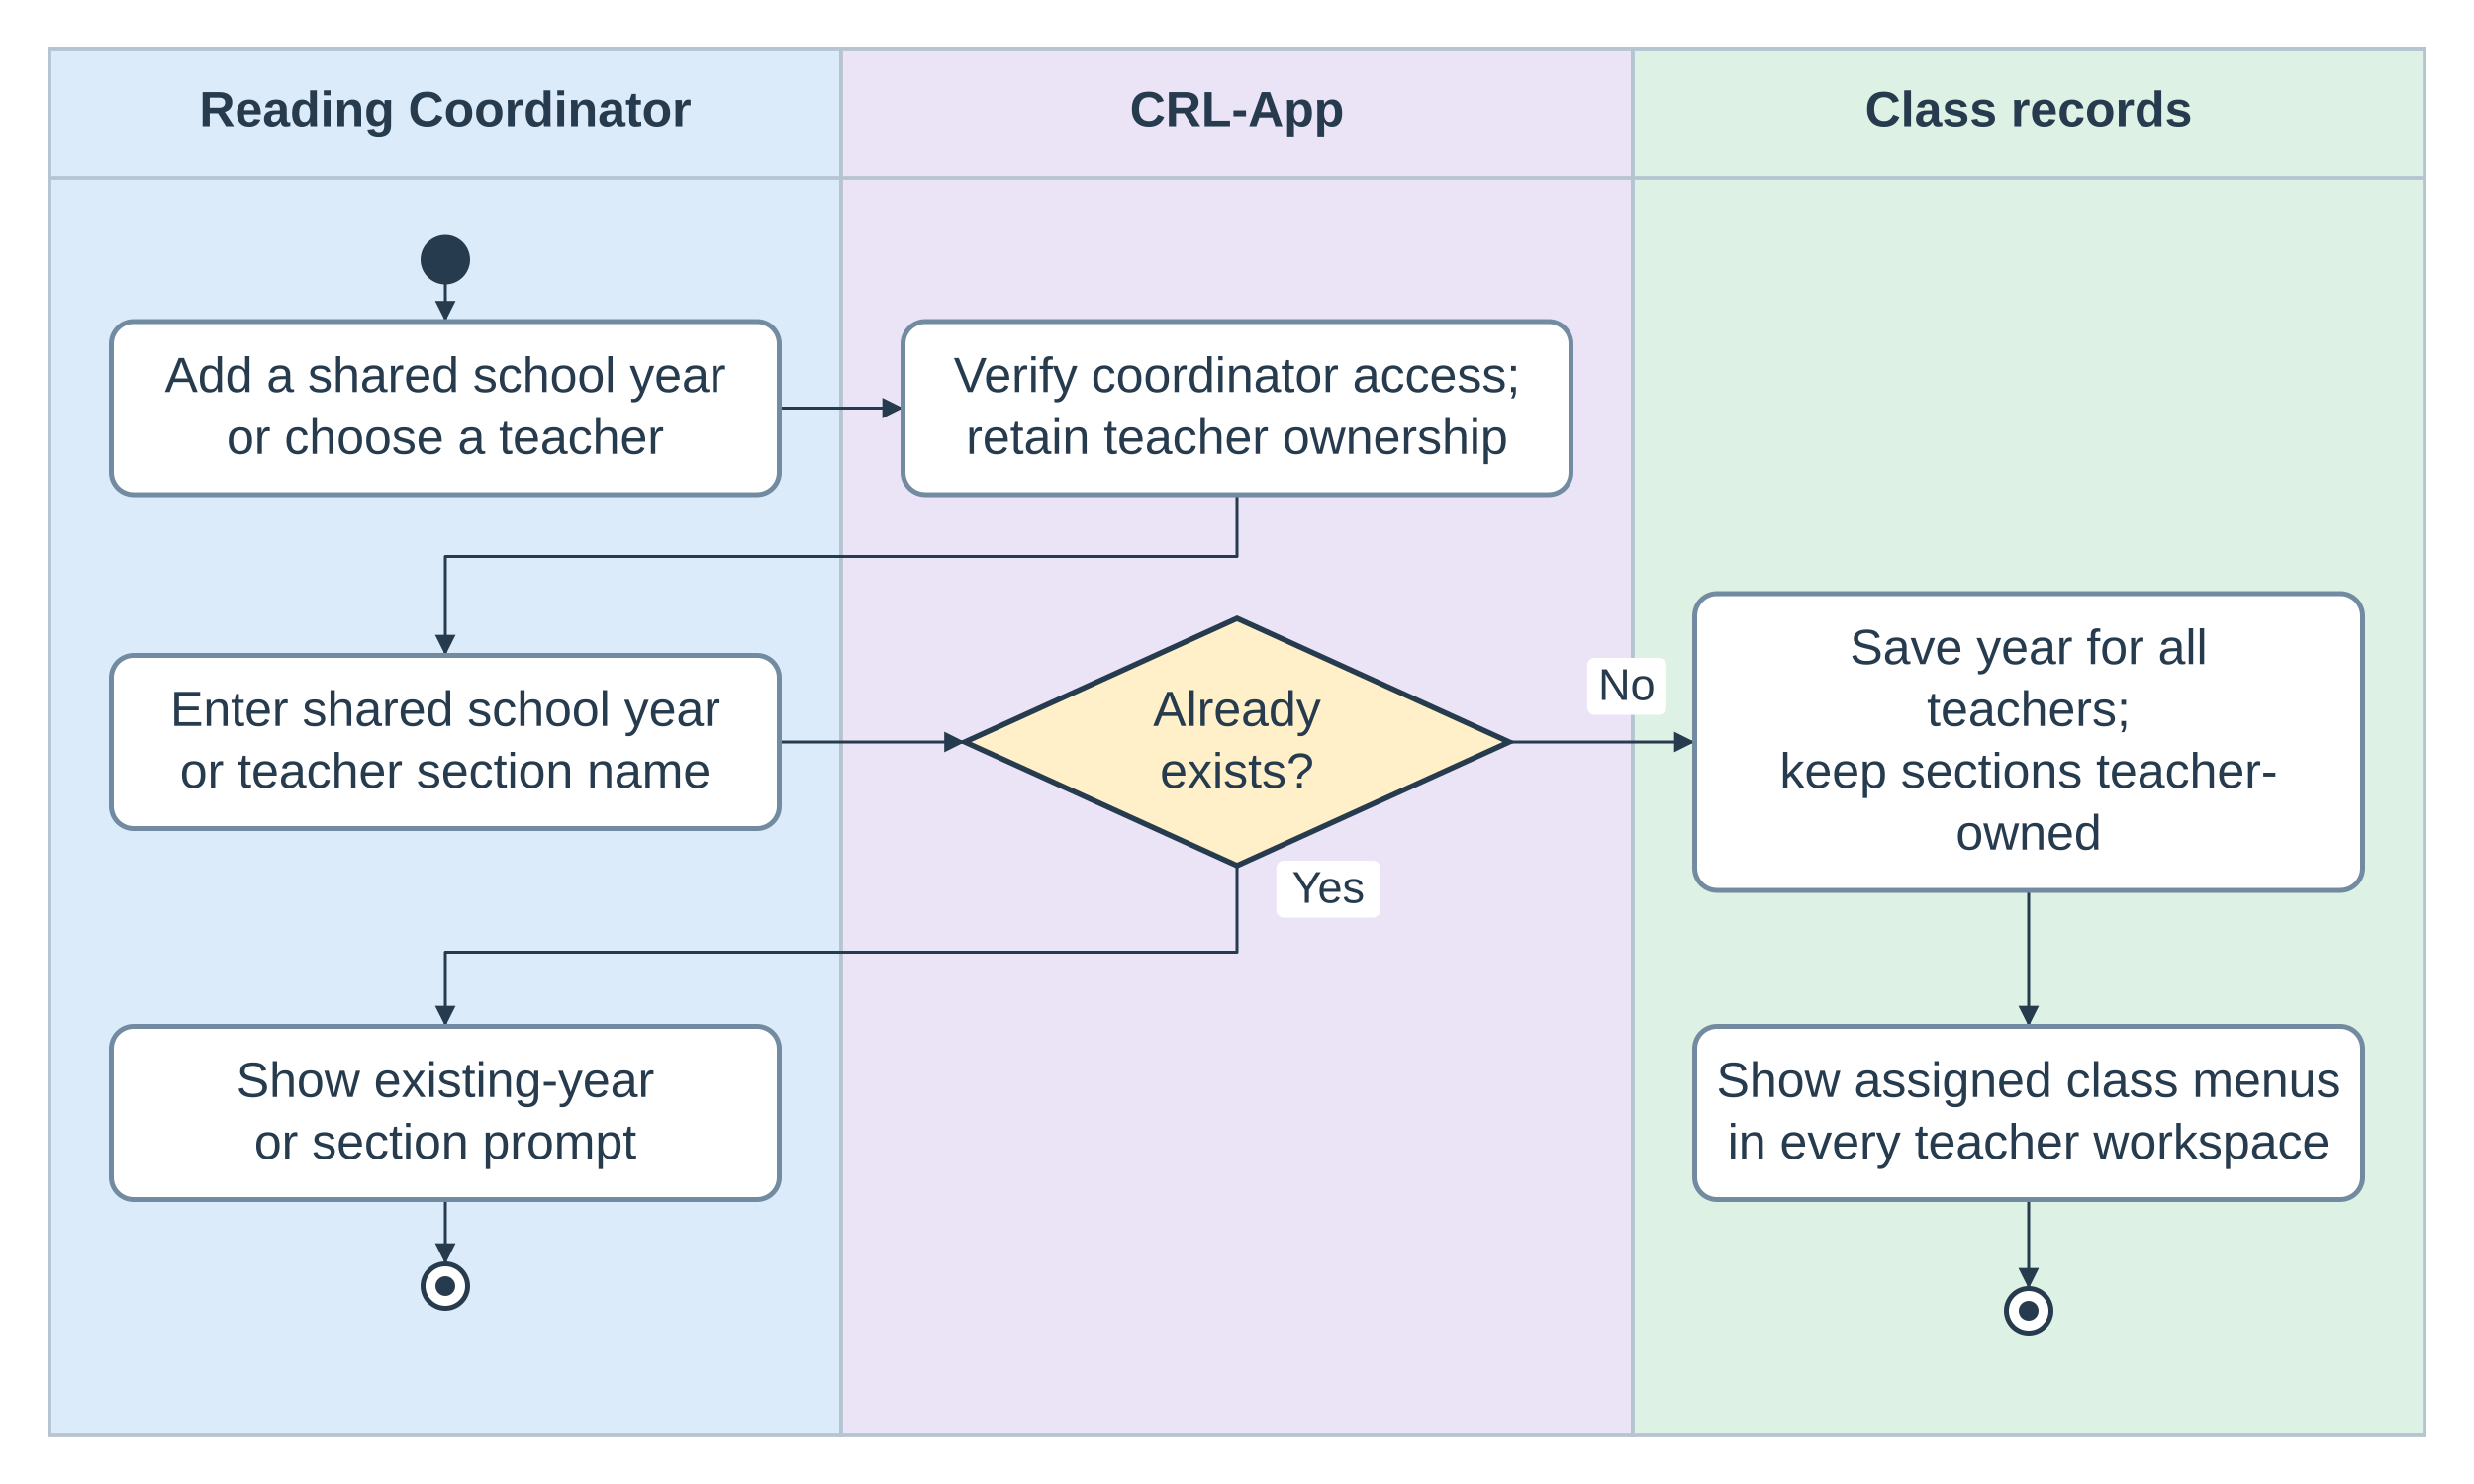
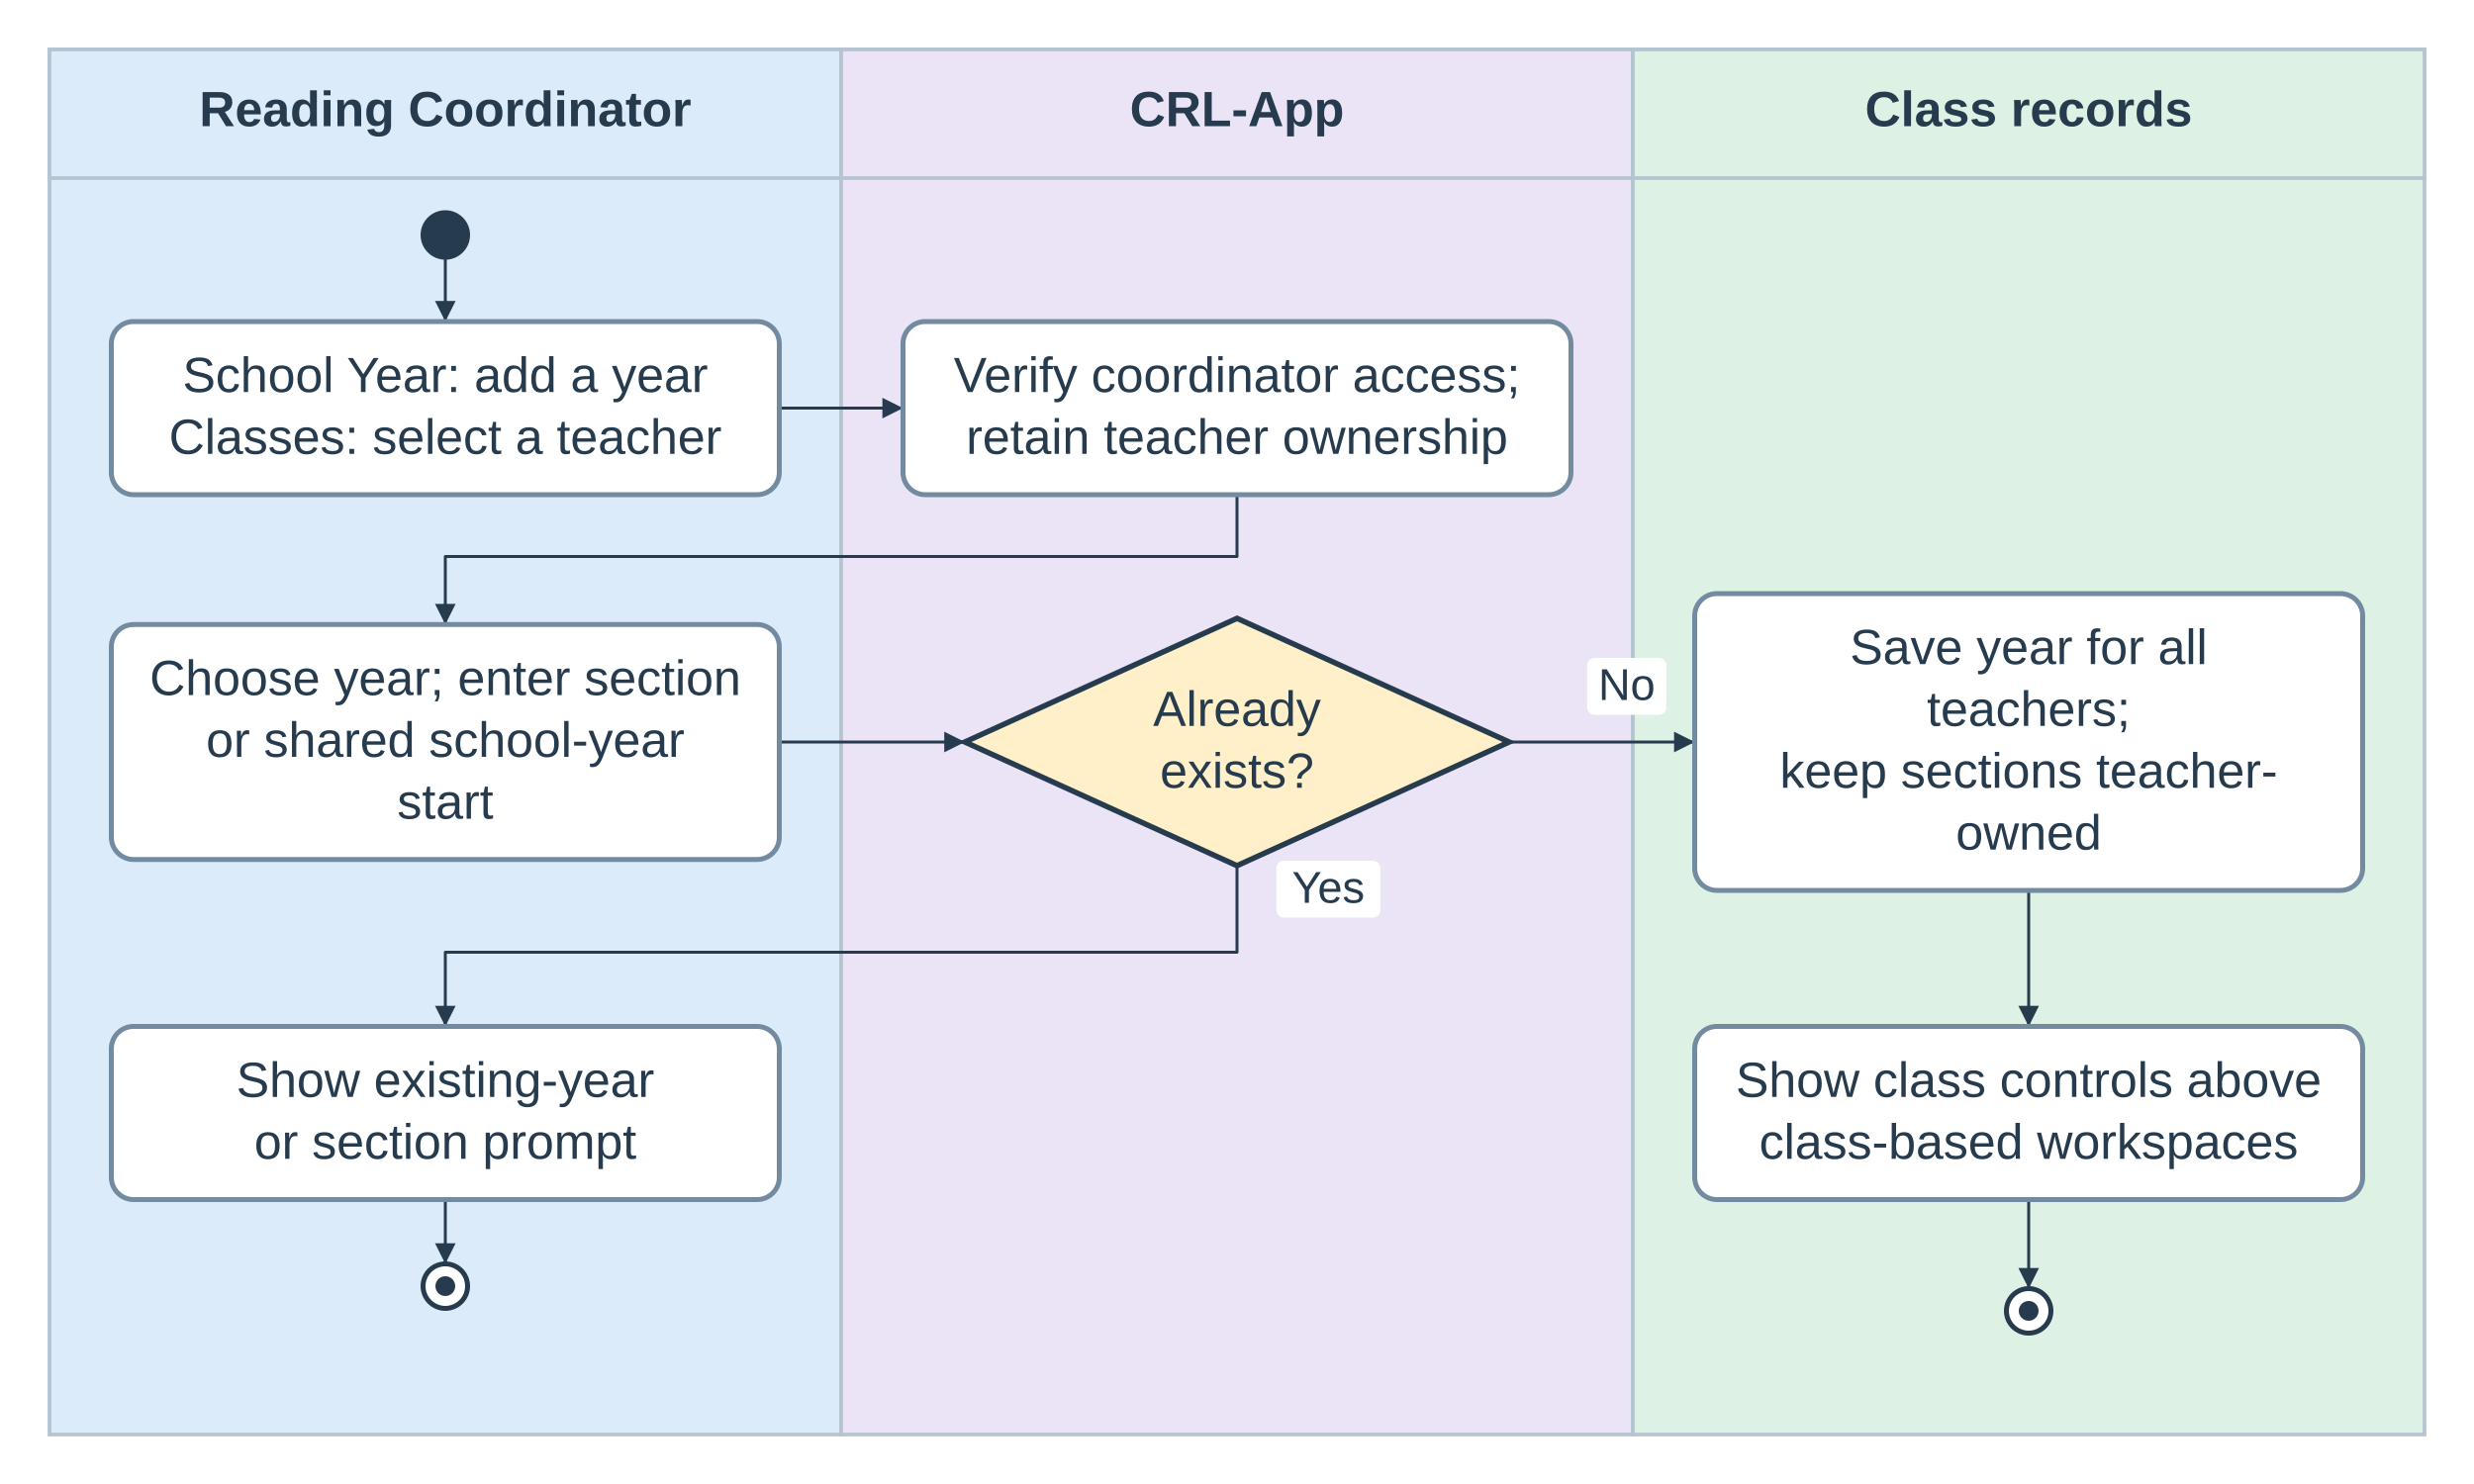
<svg xmlns="http://www.w3.org/2000/svg" width="1000" height="600" viewBox="0 0 1000 600">
  <rect width="100%" height="100%" fill="white" />
  <defs>
    <marker id="arrow" viewBox="0 0 12 12" refX="11" refY="6" markerWidth="10" markerHeight="10" markerUnits="userSpaceOnUse" orient="auto-start-reverse">
      <path d="M1,1 L11,6 L1,11 Z" fill="#263b4d" />
    </marker>
  </defs>
  <rect x="20.0" y="20" width="320.0" height="560" rx="0" fill="#dcebfa" stroke="#b6c4d2" stroke-width="1.5" />
  <rect x="20.0" y="20" width="320.0" height="52" rx="0" fill="#dcebfa" stroke="#b6c4d2" stroke-width="1.5" />
  <rect x="340.0" y="20" width="320.0" height="560" rx="0" fill="#ebe3f6" stroke="#b6c4d2" stroke-width="1.5" />
  <rect x="340.0" y="20" width="320.0" height="52" rx="0" fill="#ebe3f6" stroke="#b6c4d2" stroke-width="1.5" />
  <rect x="660.0" y="20" width="320.0" height="560" rx="0" fill="#def1e5" stroke="#b6c4d2" stroke-width="1.5" />
  <rect x="660.0" y="20" width="320.0" height="52" rx="0" fill="#def1e5" stroke="#b6c4d2" stroke-width="1.5" />
-   <polyline points="180.0,114.0 180.0,130.0" fill="none" stroke="#263b4d" stroke-width="1.2" stroke-linejoin="round" marker-end="url(#arrow)" />
+   <polyline points="180.0,104.0 180.0,130.0" fill="none" stroke="#263b4d" stroke-width="1.2" stroke-linejoin="round" marker-end="url(#arrow)" />
  <polyline points="315.0,165.0 365.0,165.0" fill="none" stroke="#263b4d" stroke-width="1.2" stroke-linejoin="round" marker-end="url(#arrow)" />
-   <polyline points="500.0,200.0 500.0,225 180.0,225 180.0,265.0" fill="none" stroke="#263b4d" stroke-width="1.2" stroke-linejoin="round" marker-end="url(#arrow)" />
+   <polyline points="500.0,200.0 500.0,225 180.0,225 180.0,252.5" fill="none" stroke="#263b4d" stroke-width="1.2" stroke-linejoin="round" marker-end="url(#arrow)" />
  <polyline points="315.0,300.0 390.0,300.0" fill="none" stroke="#263b4d" stroke-width="1.2" stroke-linejoin="round" marker-end="url(#arrow)" />
  <polyline points="500.0,350.0 500.0,385 180.0,385 180.0,415.0" fill="none" stroke="#263b4d" stroke-width="1.2" stroke-linejoin="round" marker-end="url(#arrow)" />
  <polyline points="180.0,485.0 180.0,511.0" fill="none" stroke="#263b4d" stroke-width="1.2" stroke-linejoin="round" marker-end="url(#arrow)" />
  <polyline points="610.0,300.0 685.0,300.0" fill="none" stroke="#263b4d" stroke-width="1.2" stroke-linejoin="round" marker-end="url(#arrow)" />
  <polyline points="820.0,360.0 820.0,415.0" fill="none" stroke="#263b4d" stroke-width="1.2" stroke-linejoin="round" marker-end="url(#arrow)" />
  <polyline points="820.0,485.0 820.0,521.0" fill="none" stroke="#263b4d" stroke-width="1.2" stroke-linejoin="round" marker-end="url(#arrow)" />
  <text x="180.0" y="51.0" text-anchor="middle" font-family="Arial,sans-serif" font-size="20" fill="#263b4d" font-weight="bold">Reading Coordinator</text>
  <text x="500.0" y="51.0" text-anchor="middle" font-family="Arial,sans-serif" font-size="20" fill="#263b4d" font-weight="bold">CRL-App</text>
  <text x="820.0" y="51.0" text-anchor="middle" font-family="Arial,sans-serif" font-size="20" fill="#263b4d" font-weight="bold">Class records</text>
-   <circle cx="180" cy="105" r="9.0" fill="#263b4d" stroke="#263b4d" stroke-width="2" />
+   <circle cx="180" cy="95" r="9.0" fill="#263b4d" stroke="#263b4d" stroke-width="2" />
  <rect x="45.0" y="130.0" width="270" height="70" rx="9" fill="white" stroke="#728ba0" stroke-width="2" />
-   <text x="180" y="158.5" text-anchor="middle" font-family="Arial,sans-serif" font-size="20" fill="#263b4d">Add a shared school year</text>
-   <text x="180" y="183.5" text-anchor="middle" font-family="Arial,sans-serif" font-size="20" fill="#263b4d">or choose a teacher</text>
+   <text x="180" y="158.5" text-anchor="middle" font-family="Arial,sans-serif" font-size="20" fill="#263b4d">School Year: add a year</text>
+   <text x="180" y="183.5" text-anchor="middle" font-family="Arial,sans-serif" font-size="20" fill="#263b4d">Classes: select a teacher</text>
  <rect x="365.0" y="130.0" width="270" height="70" rx="9" fill="white" stroke="#728ba0" stroke-width="2" />
  <text x="500" y="158.5" text-anchor="middle" font-family="Arial,sans-serif" font-size="20" fill="#263b4d">Verify coordinator access;</text>
  <text x="500" y="183.5" text-anchor="middle" font-family="Arial,sans-serif" font-size="20" fill="#263b4d">retain teacher ownership</text>
-   <rect x="45.0" y="265.0" width="270" height="70" rx="9" fill="white" stroke="#728ba0" stroke-width="2" />
-   <text x="180" y="293.5" text-anchor="middle" font-family="Arial,sans-serif" font-size="20" fill="#263b4d">Enter shared school year</text>
-   <text x="180" y="318.5" text-anchor="middle" font-family="Arial,sans-serif" font-size="20" fill="#263b4d">or teacher section name</text>
+   <rect x="45.0" y="252.5" width="270" height="95" rx="9" fill="white" stroke="#728ba0" stroke-width="2" />
+   <text x="180" y="281.0" text-anchor="middle" font-family="Arial,sans-serif" font-size="20" fill="#263b4d">Choose year; enter section</text>
+   <text x="180" y="306.0" text-anchor="middle" font-family="Arial,sans-serif" font-size="20" fill="#263b4d">or shared school-year</text>
+   <text x="180" y="331.0" text-anchor="middle" font-family="Arial,sans-serif" font-size="20" fill="#263b4d">start</text>
  <polygon points="500,250.0 610.0,300 500,350.0 390.0,300" fill="#fff0c9" stroke="#263b4d" stroke-width="2.2" />
  <text x="500" y="293.5" text-anchor="middle" font-family="Arial,sans-serif" font-size="20" fill="#263b4d">Already</text>
  <text x="500" y="318.5" text-anchor="middle" font-family="Arial,sans-serif" font-size="20" fill="#263b4d">exists?</text>
  <rect x="45.0" y="415.0" width="270" height="70" rx="9" fill="white" stroke="#728ba0" stroke-width="2" />
  <text x="180" y="443.5" text-anchor="middle" font-family="Arial,sans-serif" font-size="20" fill="#263b4d">Show existing-year</text>
  <text x="180" y="468.5" text-anchor="middle" font-family="Arial,sans-serif" font-size="20" fill="#263b4d">or section prompt</text>
  <circle cx="180" cy="520" r="9.0" fill="white" stroke="#263b4d" stroke-width="2" />
  <circle cx="180" cy="520" r="4.0" fill="#263b4d" />
  <rect x="685.0" y="240.0" width="270" height="120" rx="9" fill="white" stroke="#728ba0" stroke-width="2" />
  <text x="820" y="268.5" text-anchor="middle" font-family="Arial,sans-serif" font-size="20" fill="#263b4d">Save year for all</text>
  <text x="820" y="293.5" text-anchor="middle" font-family="Arial,sans-serif" font-size="20" fill="#263b4d">teachers;</text>
  <text x="820" y="318.5" text-anchor="middle" font-family="Arial,sans-serif" font-size="20" fill="#263b4d">keep sections teacher-</text>
  <text x="820" y="343.5" text-anchor="middle" font-family="Arial,sans-serif" font-size="20" fill="#263b4d">owned</text>
  <rect x="685.0" y="415.0" width="270" height="70" rx="9" fill="white" stroke="#728ba0" stroke-width="2" />
-   <text x="820" y="443.5" text-anchor="middle" font-family="Arial,sans-serif" font-size="20" fill="#263b4d">Show assigned class menus</text>
-   <text x="820" y="468.5" text-anchor="middle" font-family="Arial,sans-serif" font-size="20" fill="#263b4d">in every teacher workspace</text>
+   <text x="820" y="443.5" text-anchor="middle" font-family="Arial,sans-serif" font-size="20" fill="#263b4d">Show class controls above</text>
+   <text x="820" y="468.5" text-anchor="middle" font-family="Arial,sans-serif" font-size="20" fill="#263b4d">class-based workspaces</text>
  <circle cx="820" cy="530" r="9.0" fill="white" stroke="#263b4d" stroke-width="2" />
  <circle cx="820" cy="530" r="4.0" fill="#263b4d" />
  <rect x="515.923" y="348" width="42" height="23" rx="3" fill="white" />
  <text x="536.923" y="365" text-anchor="middle" font-family="Arial,sans-serif" font-size="18" fill="#263b4d">Yes</text>
  <rect x="641.538" y="266" width="32" height="23" rx="3" fill="white" />
  <text x="657.538" y="283" text-anchor="middle" font-family="Arial,sans-serif" font-size="18" fill="#263b4d">No</text>
</svg>
